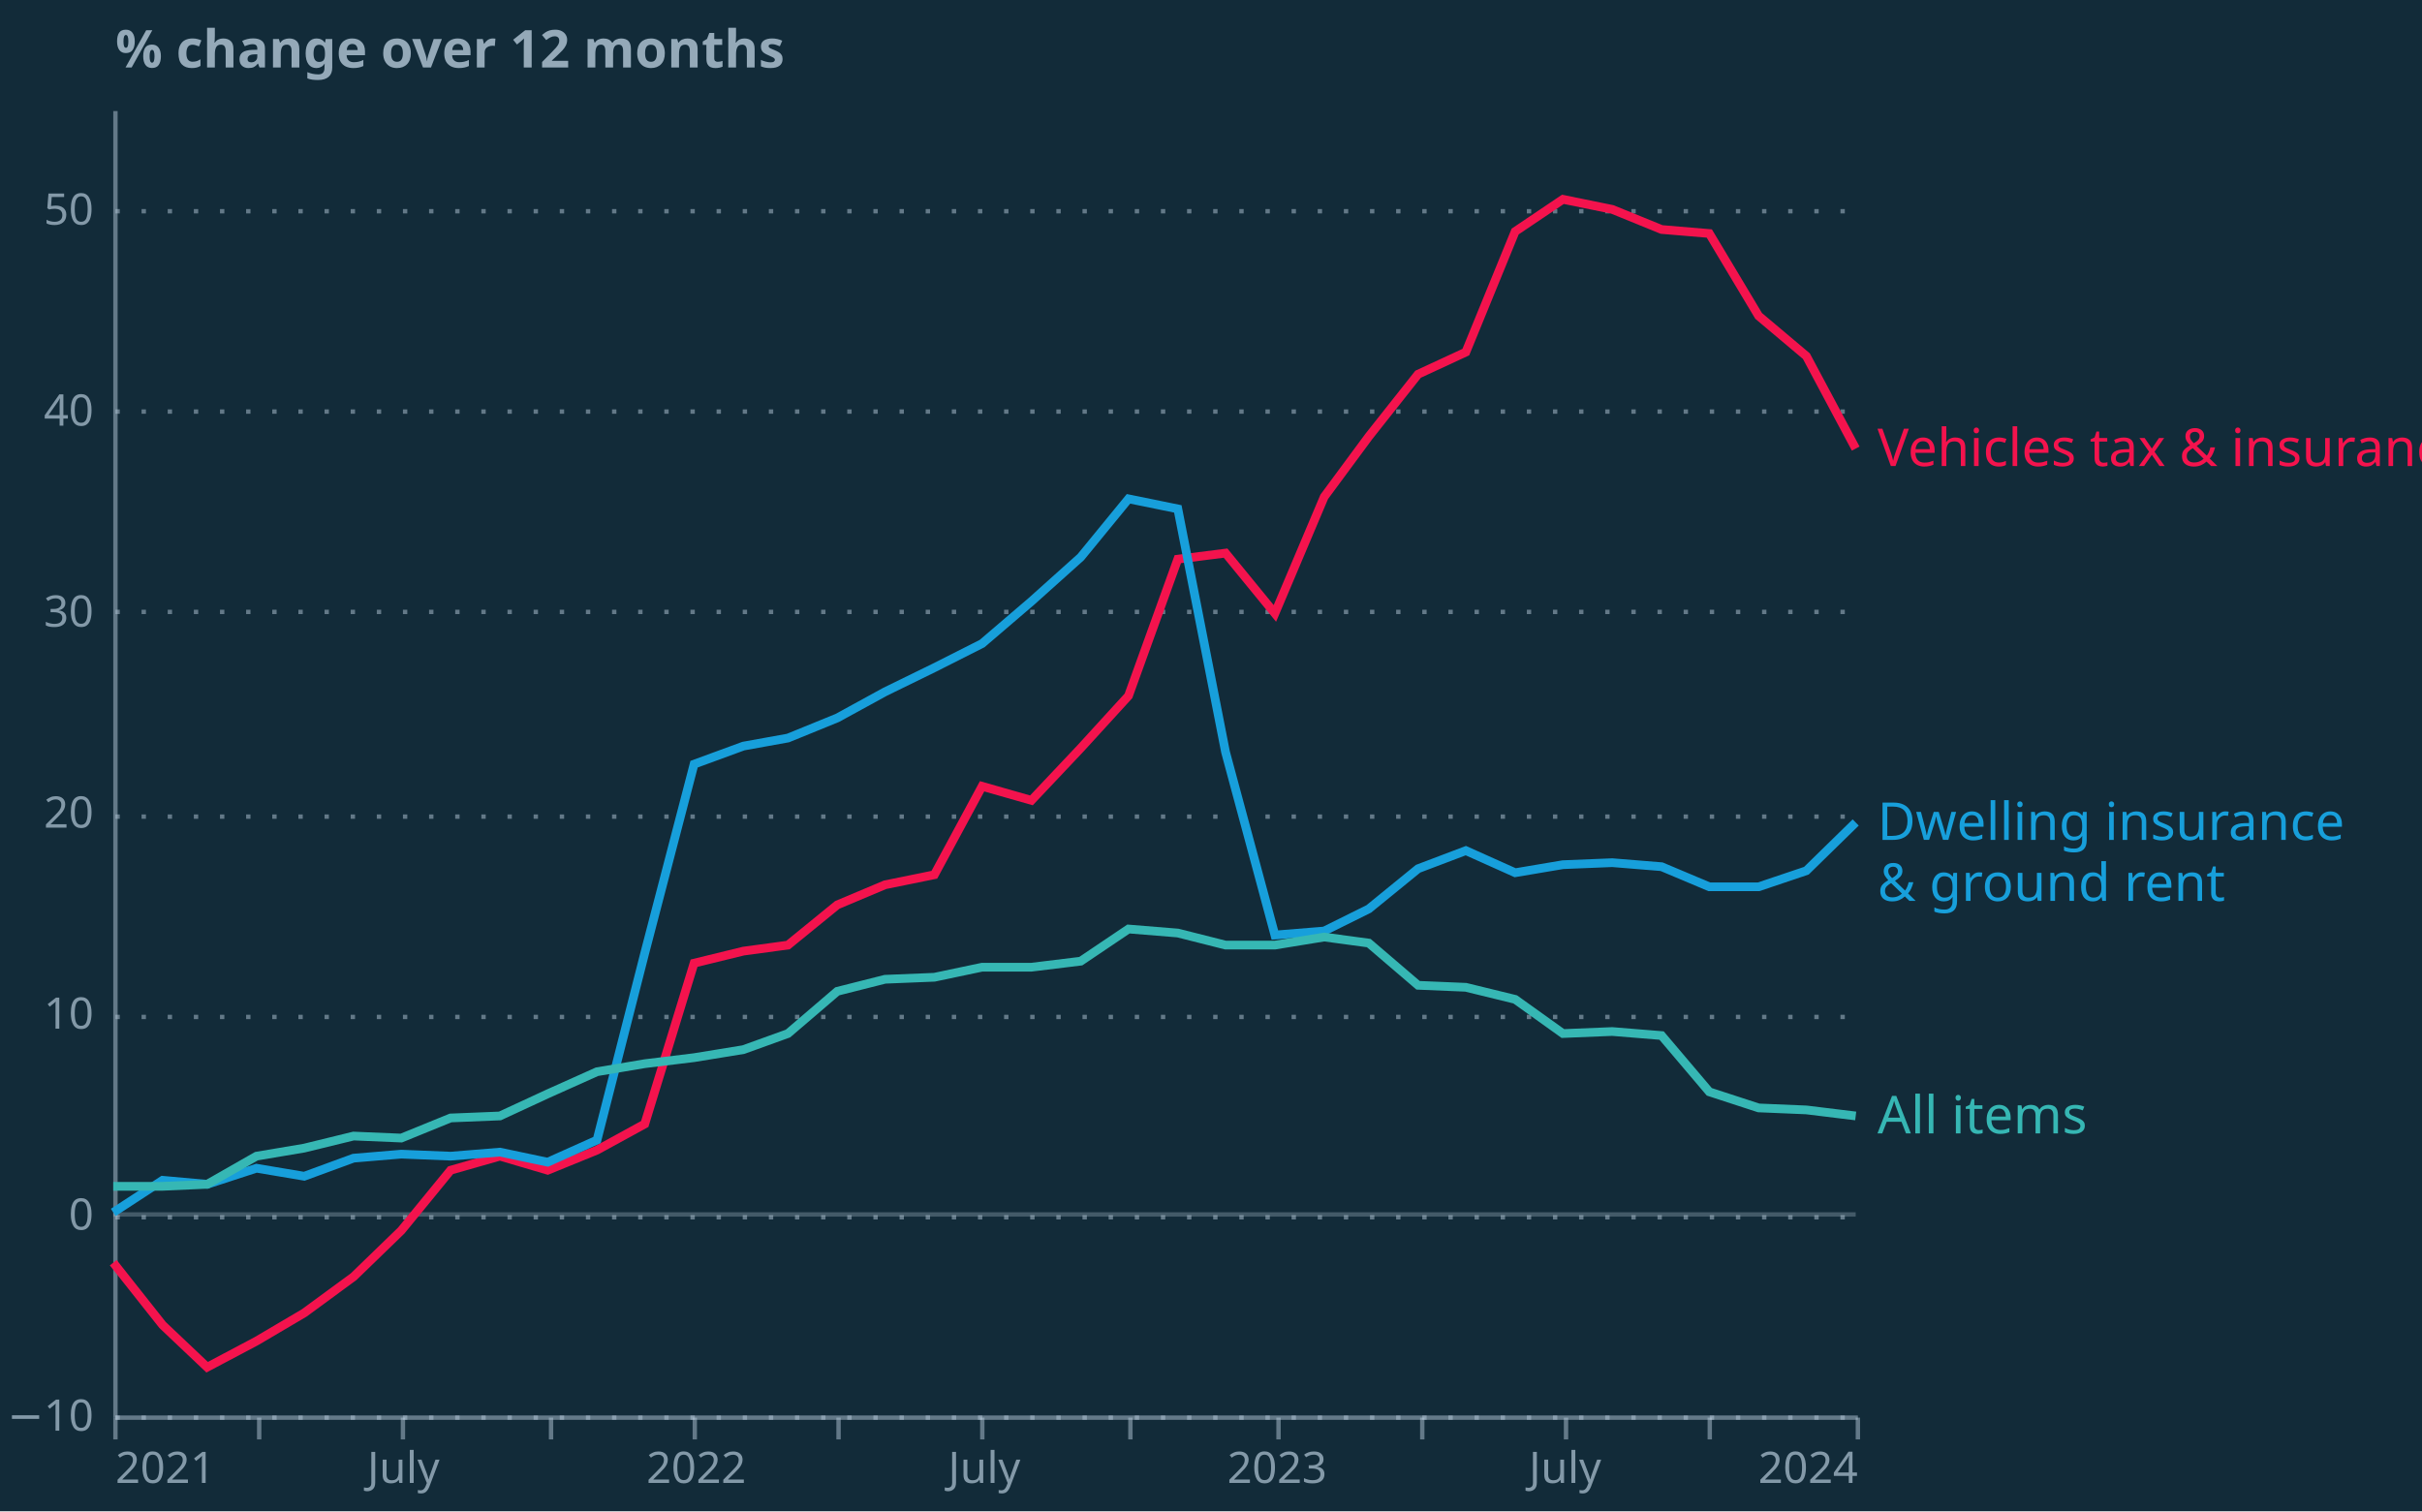
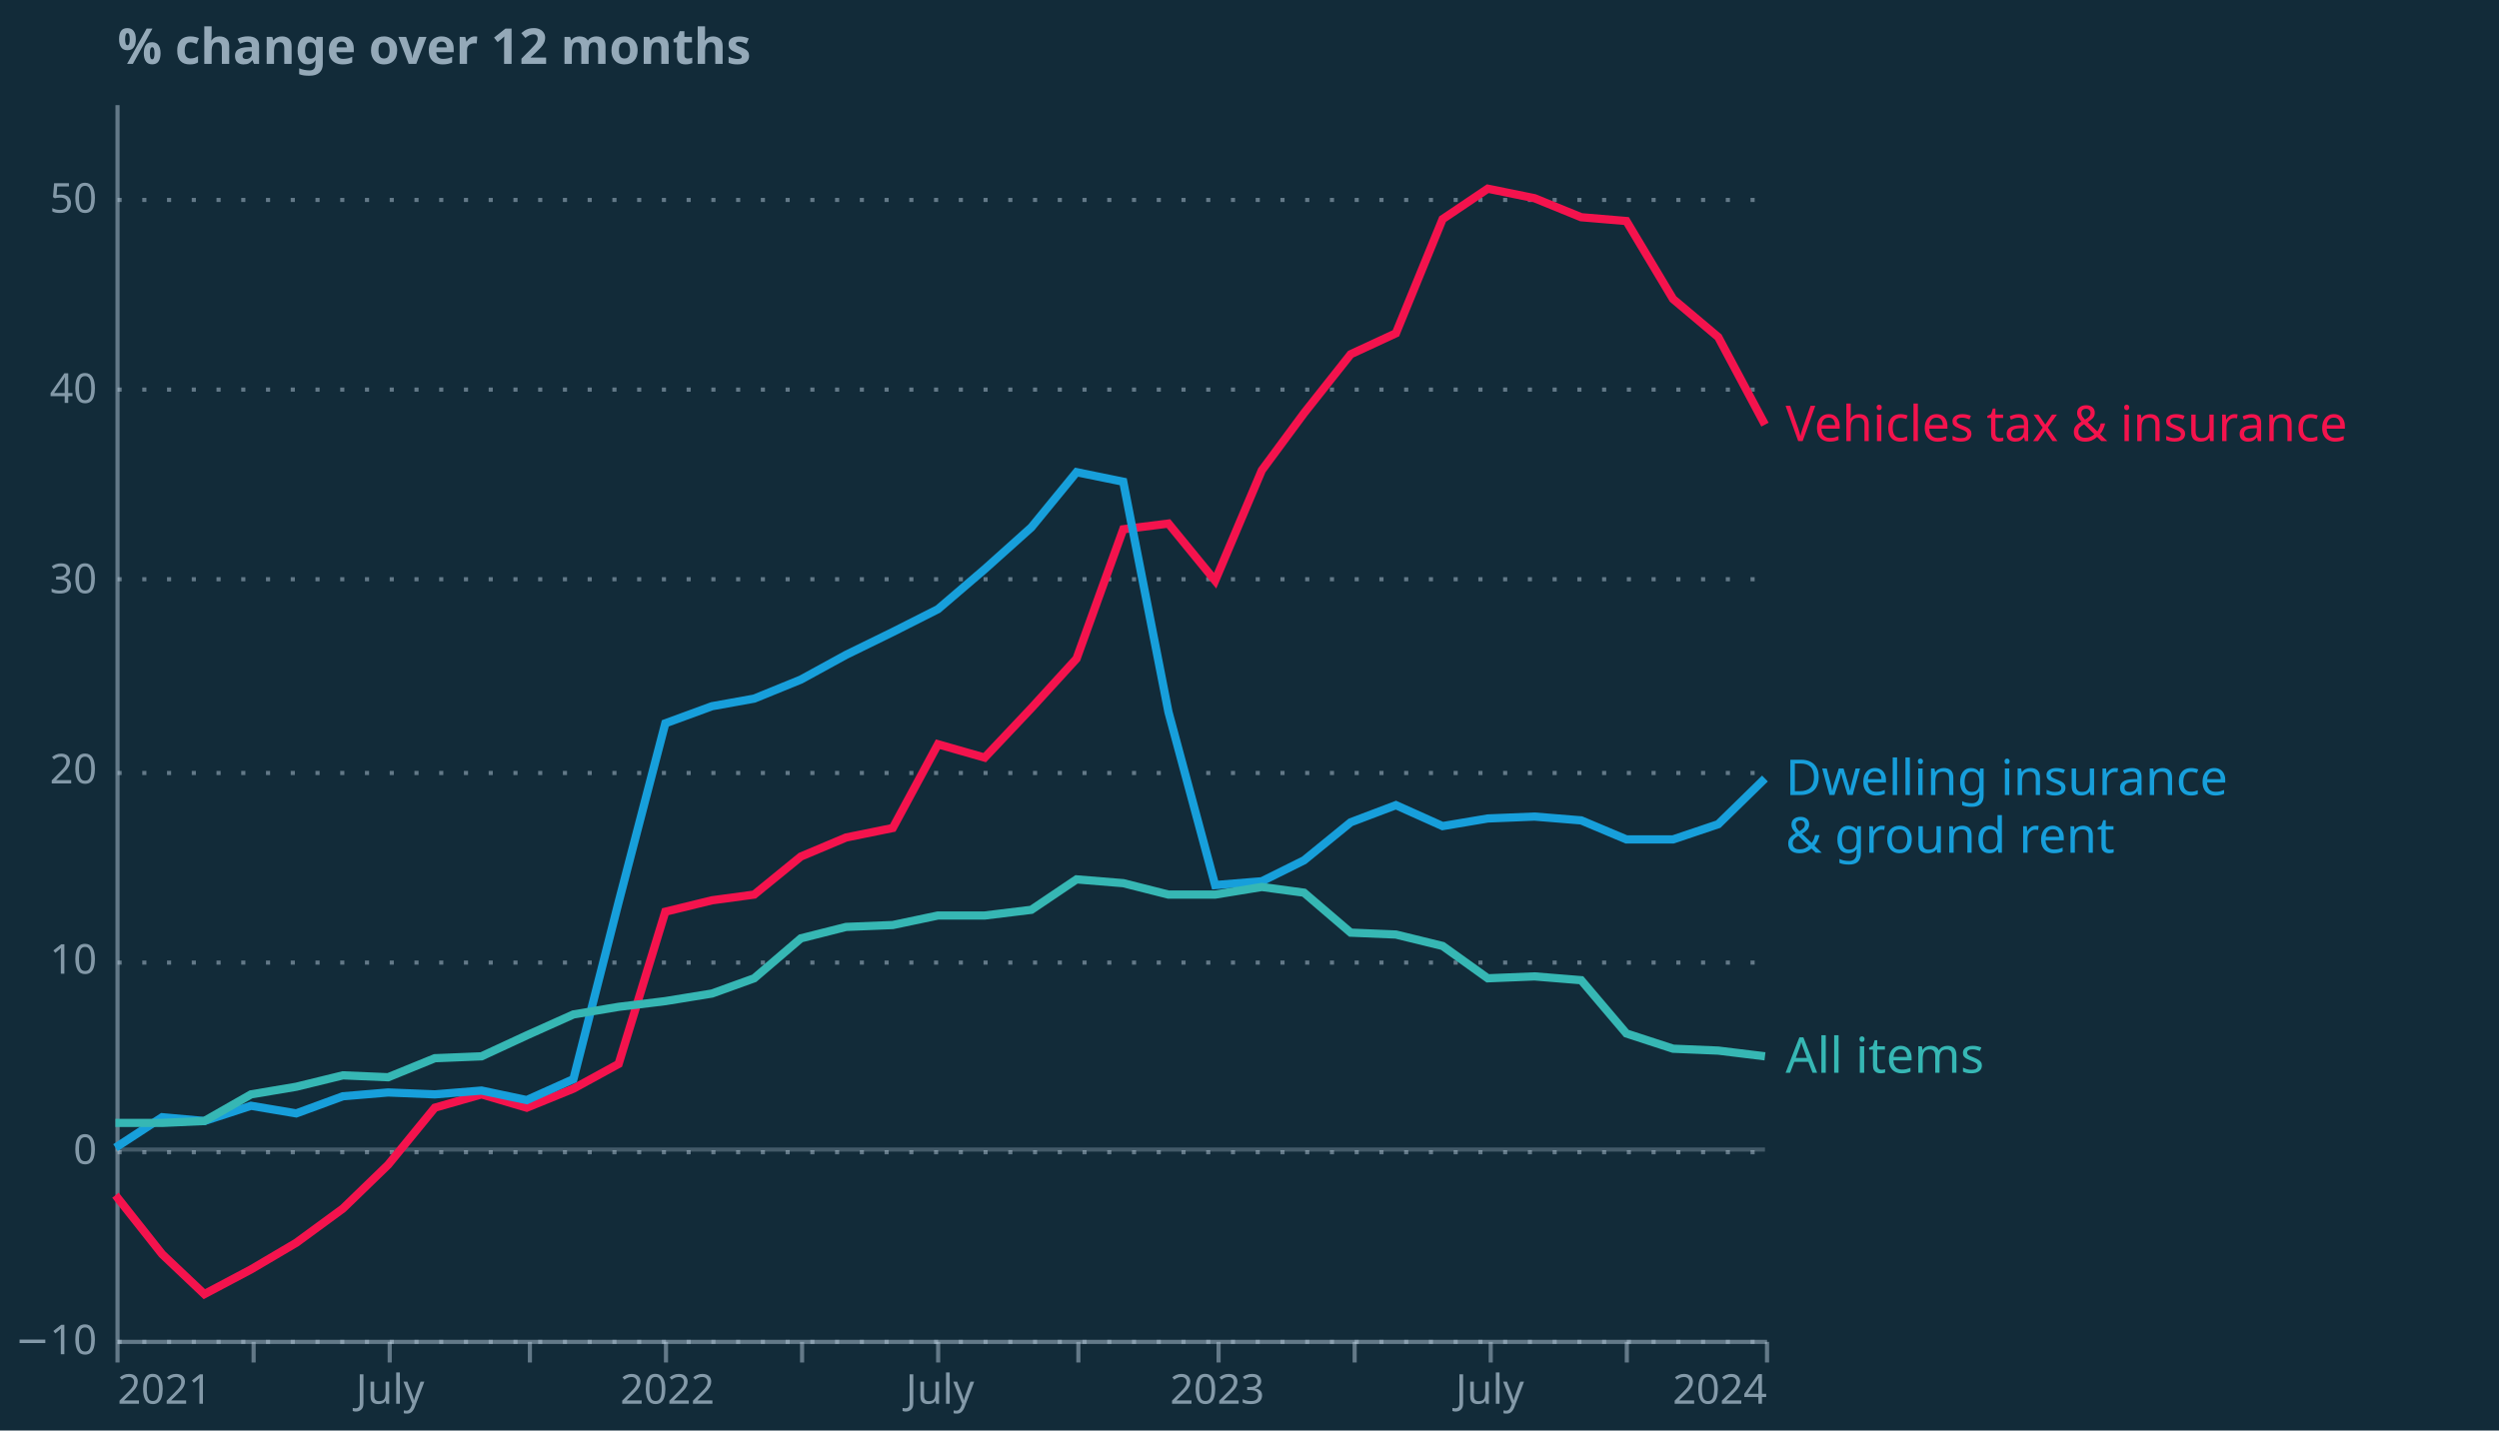
- <svg xmlns="http://www.w3.org/2000/svg" version="1.1" class="marks" width="556" height="347" viewBox="0 0 556 347">
-   <rect width="556" height="347" fill="#122B39" />
-   <g fill="none" stroke-miterlimit="10" transform="translate(26,25)">
+ <svg xmlns="http://www.w3.org/2000/svg" version="1.1" class="marks" width="606" height="347" viewBox="0 0 606 347">
+   <rect width="606" height="347" fill="#122B39" />
+   <g fill="none" stroke-miterlimit="10" transform="translate(28,25)">
    <g class="mark-group role-frame root" role="graphics-object" aria-roledescription="group mark container">
      <g transform="translate(0,0)">
        <path class="background" aria-hidden="true" d="M0,0h400v300h-400Z" />
        <g>
          <g class="mark-group role-axis" aria-hidden="true">
            <g transform="translate(0.5,0.5)">
              <path class="background" aria-hidden="true" d="M0,0h0v0h0Z" pointer-events="none" />
              <g>
                <g class="mark-rule role-axis-grid" pointer-events="none">
                  <line transform="translate(0,300)" x2="400" y2="0" stroke="#b4c8d8" stroke-opacity="0.5" stroke-width="1" stroke-dasharray="1,5" opacity="1" />
                  <line transform="translate(0,254)" x2="400" y2="0" stroke="#b4c8d8" stroke-opacity="0.5" stroke-width="1" stroke-dasharray="1,5" opacity="1" />
                  <line transform="translate(0,208)" x2="400" y2="0" stroke="#b4c8d8" stroke-opacity="0.5" stroke-width="1" stroke-dasharray="1,5" opacity="1" />
                  <line transform="translate(0,162)" x2="400" y2="0" stroke="#b4c8d8" stroke-opacity="0.5" stroke-width="1" stroke-dasharray="1,5" opacity="1" />
                  <line transform="translate(0,115)" x2="400" y2="0" stroke="#b4c8d8" stroke-opacity="0.5" stroke-width="1" stroke-dasharray="1,5" opacity="1" />
                  <line transform="translate(0,69)" x2="400" y2="0" stroke="#b4c8d8" stroke-opacity="0.5" stroke-width="1" stroke-dasharray="1,5" opacity="1" />
                  <line transform="translate(0,23)" x2="400" y2="0" stroke="#b4c8d8" stroke-opacity="0.5" stroke-width="1" stroke-dasharray="1,5" opacity="1" />
                </g>
              </g>
              <path class="foreground" aria-hidden="true" d="" pointer-events="none" display="none" />
            </g>
          </g>
          <g class="mark-group role-axis" role="graphics-symbol" aria-roledescription="axis" aria-label="X-axis for a time scale with values from Friday, 01 January 2021, 12:00:00 AM to Monday, 01 January 2024, 12:00:00 AM">
            <g transform="translate(0.5,300.5)">
              <path class="background" aria-hidden="true" d="M0,0h0v0h0Z" pointer-events="none" />
              <g>
                <g class="mark-rule role-axis-tick" pointer-events="none">
                  <line transform="translate(0,0)" x2="0" y2="5" stroke="#b4c8d8" stroke-opacity="0.5" stroke-width="1" opacity="1" />
                  <line transform="translate(33,0)" x2="0" y2="5" stroke="#b4c8d8" stroke-opacity="0.5" stroke-width="1" opacity="1" />
                  <line transform="translate(66,0)" x2="0" y2="5" stroke="#b4c8d8" stroke-opacity="0.5" stroke-width="1" opacity="1" />
                  <line transform="translate(100,0)" x2="0" y2="5" stroke="#b4c8d8" stroke-opacity="0.5" stroke-width="1" opacity="1" />
                  <line transform="translate(133,0)" x2="0" y2="5" stroke="#b4c8d8" stroke-opacity="0.5" stroke-width="1" opacity="1" />
                  <line transform="translate(166,0)" x2="0" y2="5" stroke="#b4c8d8" stroke-opacity="0.5" stroke-width="1" opacity="1" />
                  <line transform="translate(199,0)" x2="0" y2="5" stroke="#b4c8d8" stroke-opacity="0.5" stroke-width="1" opacity="1" />
                  <line transform="translate(233,0)" x2="0" y2="5" stroke="#b4c8d8" stroke-opacity="0.5" stroke-width="1" opacity="1" />
                  <line transform="translate(267,0)" x2="0" y2="5" stroke="#b4c8d8" stroke-opacity="0.5" stroke-width="1" opacity="1" />
                  <line transform="translate(300,0)" x2="0" y2="5" stroke="#b4c8d8" stroke-opacity="0.5" stroke-width="1" opacity="1" />
                  <line transform="translate(333,0)" x2="0" y2="5" stroke="#b4c8d8" stroke-opacity="0.5" stroke-width="1" opacity="1" />
                  <line transform="translate(366,0)" x2="0" y2="5" stroke="#b4c8d8" stroke-opacity="0.5" stroke-width="1" opacity="1" />
                  <line transform="translate(400,0)" x2="0" y2="5" stroke="#b4c8d8" stroke-opacity="0.5" stroke-width="1" opacity="1" />
                </g>
                <g class="mark-text role-axis-label" pointer-events="none">
                  <text text-anchor="start" transform="translate(0,15)" font-family="Circular Std Book" font-size="10px" fill="#b4c8d8" fill-opacity="0.7" opacity="1">2021</text>
                  <text text-anchor="middle" transform="translate(32.87671,15)" font-family="Circular Std Book" font-size="10px" fill="#b4c8d8" fill-opacity="0.7" opacity="0">April</text>
                  <text text-anchor="middle" transform="translate(66.11872,15)" font-family="Circular Std Book" font-size="10px" fill="#b4c8d8" fill-opacity="0.7" opacity="1">July</text>
                  <text text-anchor="middle" transform="translate(99.72603,15)" font-family="Circular Std Book" font-size="10px" fill="#b4c8d8" fill-opacity="0.7" opacity="0">October</text>
                  <text text-anchor="middle" transform="translate(133.3333,15)" font-family="Circular Std Book" font-size="10px" fill="#b4c8d8" fill-opacity="0.7" opacity="1">2022</text>
                  <text text-anchor="middle" transform="translate(166.21,15)" font-family="Circular Std Book" font-size="10px" fill="#b4c8d8" fill-opacity="0.7" opacity="0">April</text>
                  <text text-anchor="middle" transform="translate(199.4521,15)" font-family="Circular Std Book" font-size="10px" fill="#b4c8d8" fill-opacity="0.7" opacity="1">July</text>
                  <text text-anchor="middle" transform="translate(233.0594,15)" font-family="Circular Std Book" font-size="10px" fill="#b4c8d8" fill-opacity="0.7" opacity="0">October</text>
                  <text text-anchor="middle" transform="translate(266.6667,15)" font-family="Circular Std Book" font-size="10px" fill="#b4c8d8" fill-opacity="0.7" opacity="1">2023</text>
                  <text text-anchor="middle" transform="translate(299.5434,15)" font-family="Circular Std Book" font-size="10px" fill="#b4c8d8" fill-opacity="0.7" opacity="0">April</text>
                  <text text-anchor="middle" transform="translate(332.7854,15)" font-family="Circular Std Book" font-size="10px" fill="#b4c8d8" fill-opacity="0.7" opacity="1">July</text>
                  <text text-anchor="middle" transform="translate(366.3927,15)" font-family="Circular Std Book" font-size="10px" fill="#b4c8d8" fill-opacity="0.7" opacity="0">October</text>
                  <text text-anchor="end" transform="translate(400,15)" font-family="Circular Std Book" font-size="10px" fill="#b4c8d8" fill-opacity="0.7" opacity="1">2024</text>
                </g>
                <g class="mark-rule role-axis-domain" pointer-events="none">
                  <line transform="translate(0,0)" x2="400" y2="0" stroke="#b4c8d8" stroke-opacity="0.5" stroke-width="1" opacity="1" />
                </g>
              </g>
              <path class="foreground" aria-hidden="true" d="" pointer-events="none" display="none" />
            </g>
          </g>
          <g class="mark-group role-axis" role="graphics-symbol" aria-roledescription="axis" aria-label="Y-axis titled '% change over 12 months' for a linear scale with values from −10 to 55">
            <g transform="translate(0.5,0.5)">
              <path class="background" aria-hidden="true" d="M0,0h0v0h0Z" pointer-events="none" />
              <g>
                <g class="mark-text role-axis-label" pointer-events="none">
                  <text text-anchor="end" transform="translate(-5,303)" font-family="Circular Std Book" font-size="10px" fill="#b4c8d8" fill-opacity="0.7" opacity="1">−10</text>
                  <text text-anchor="end" transform="translate(-5,256.8462)" font-family="Circular Std Book" font-size="10px" fill="#b4c8d8" fill-opacity="0.7" opacity="1">0</text>
                  <text text-anchor="end" transform="translate(-5,210.6923)" font-family="Circular Std Book" font-size="10px" fill="#b4c8d8" fill-opacity="0.7" opacity="1">10</text>
                  <text text-anchor="end" transform="translate(-5,164.5385)" font-family="Circular Std Book" font-size="10px" fill="#b4c8d8" fill-opacity="0.7" opacity="1">20</text>
                  <text text-anchor="end" transform="translate(-5,118.3846)" font-family="Circular Std Book" font-size="10px" fill="#b4c8d8" fill-opacity="0.7" opacity="1">30</text>
                  <text text-anchor="end" transform="translate(-5,72.23077)" font-family="Circular Std Book" font-size="10px" fill="#b4c8d8" fill-opacity="0.7" opacity="1">40</text>
                  <text text-anchor="end" transform="translate(-5,26.07692)" font-family="Circular Std Book" font-size="10px" fill="#b4c8d8" fill-opacity="0.7" opacity="1">50</text>
                </g>
                <g class="mark-rule role-axis-domain" pointer-events="none">
                  <line transform="translate(0,300)" x2="0" y2="-300" stroke="#b4c8d8" stroke-opacity="0.5" stroke-width="1" opacity="1" />
                </g>
                <g class="mark-text role-axis-title" pointer-events="none">
                  <text text-anchor="start" transform="translate(0,-10)" font-family="Circular Std Book" font-size="12px" font-weight="bold" fill="#b4c8d8" fill-opacity="0.8" opacity="1">% change over 12 months</text>
                </g>
              </g>
              <path class="foreground" aria-hidden="true" d="" pointer-events="none" display="none" />
            </g>
          </g>
          <g class="mark-line role-mark layer_0_marks" role="graphics-object" aria-roledescription="line mark container">
            <path aria-label="x: Jan 01, 2021; y: 0" role="graphics-symbol" aria-roledescription="line mark" d="M0,253.846L400,253.846" stroke="#b4c8d8" stroke-width="1" opacity="0.3" />
          </g>
          <g class="mark-line role-mark layer_1_marks" role="graphics-object" aria-roledescription="line mark container">
            <path aria-label="time: Jan 01, 2021; car: −2.4" role="graphics-symbol" aria-roledescription="line mark" d="M0,264.923L11.324,279.231L21.553,288.923L32.877,282.923L43.836,276.462L55.16,268.154L66.119,257.538L77.443,243.692L88.767,240.462L99.726,243.692L111.05,239.077L122.009,233.077L133.333,196.154L144.658,193.385L154.886,192L166.21,182.769L177.169,178.154L188.493,175.846L199.452,155.538L210.776,158.769L222.1,146.769L233.059,134.769L244.384,103.385L255.342,102L266.667,115.846L277.991,89.077L288.219,75.231L299.543,60.923L310.502,55.846L321.826,28.154L332.785,20.769L344.11,23.077L355.434,27.692L366.393,28.615L377.717,47.538L388.676,56.769L400,78" stroke="#F4134D" stroke-width="2" />
          </g>
          <g class="mark-line role-mark layer_2_marks" role="graphics-object" aria-roledescription="line mark container">
            <path aria-label="time: Jan 01, 2021; dw: 0.1" role="graphics-symbol" aria-roledescription="line mark" d="M0,253.385L11.324,246L21.553,246.923L32.877,243.231L43.836,245.077L55.16,240.923L66.119,240L77.443,240.462L88.767,239.538L99.726,241.846L111.05,236.769L122.009,193.846L133.333,150.462L144.658,146.308L154.886,144.462L166.21,139.846L177.169,133.846L188.493,128.308L199.452,122.769L210.776,113.077L222.1,102.923L233.059,89.538L244.384,91.846L255.342,147.692L266.667,189.692L277.991,188.769L288.219,183.692L299.543,174.462L310.502,170.308L321.826,175.385L332.785,173.538L344.11,173.077L355.434,174L366.393,178.615L377.717,178.615L388.676,174.923L400,163.846" stroke="#179FDB" stroke-width="2" />
          </g>
          <g class="mark-line role-mark layer_3_marks" role="graphics-object" aria-roledescription="line mark container">
            <path aria-label="time: Jan 01, 2021; all: 1.4" role="graphics-symbol" aria-roledescription="line mark" d="M0,247.385L11.324,247.385L21.553,246.923L32.877,240.462L43.836,238.615L55.16,235.846L66.119,236.308L77.443,231.692L88.767,231.231L99.726,226.154L111.05,221.077L122.009,219.231L133.333,217.846L144.658,216L154.886,212.308L166.21,202.615L177.169,199.846L188.493,199.385L199.452,197.077L210.776,197.077L222.1,195.692L233.059,188.308L244.384,189.231L255.342,192L266.667,192L277.991,190.154L288.219,191.538L299.543,201.231L310.502,201.692L321.826,204.462L332.785,212.308L344.11,211.846L355.434,212.769L366.393,225.692L377.717,229.385L388.676,229.846L400,231.231" stroke="#36B7B4" stroke-width="2" />
          </g>
          <g class="mark-text role-mark layer_4_marks" role="graphics-object" aria-roledescription="text mark container">
            <text aria-label="time: Jan 01, 2024; all: 4.9" role="graphics-symbol" aria-roledescription="text mark" text-anchor="start" transform="translate(405,235.2308)" font-family="Circular Std Book" font-size="12px" fill="#36B7B4">All items</text>
          </g>
          <g class="mark-text role-mark layer_5_marks" role="graphics-object" aria-roledescription="text mark container">
            <text aria-label="time: Jan 01, 2024; dw: 19.5" role="graphics-symbol" aria-roledescription="text mark" text-anchor="start" transform="translate(405,167.8462)" font-family="Circular Std Book" font-size="12px" fill="#179FDB">
              <tspan>Dwelling insurance</tspan>
              <tspan x="0" dy="14">&amp; ground rent</tspan>
            </text>
          </g>
          <g class="mark-text role-mark layer_6_marks" role="graphics-object" aria-roledescription="text mark container">
            <text aria-label="time: Jan 01, 2024; car: 38.1" role="graphics-symbol" aria-roledescription="text mark" text-anchor="start" transform="translate(405,82)" font-family="Circular Std Book" font-size="12px" fill="#F4134D">Vehicles tax &amp; insurance</text>
          </g>
        </g>
        <path class="foreground" aria-hidden="true" d="" display="none" />
      </g>
    </g>
  </g>
</svg>
